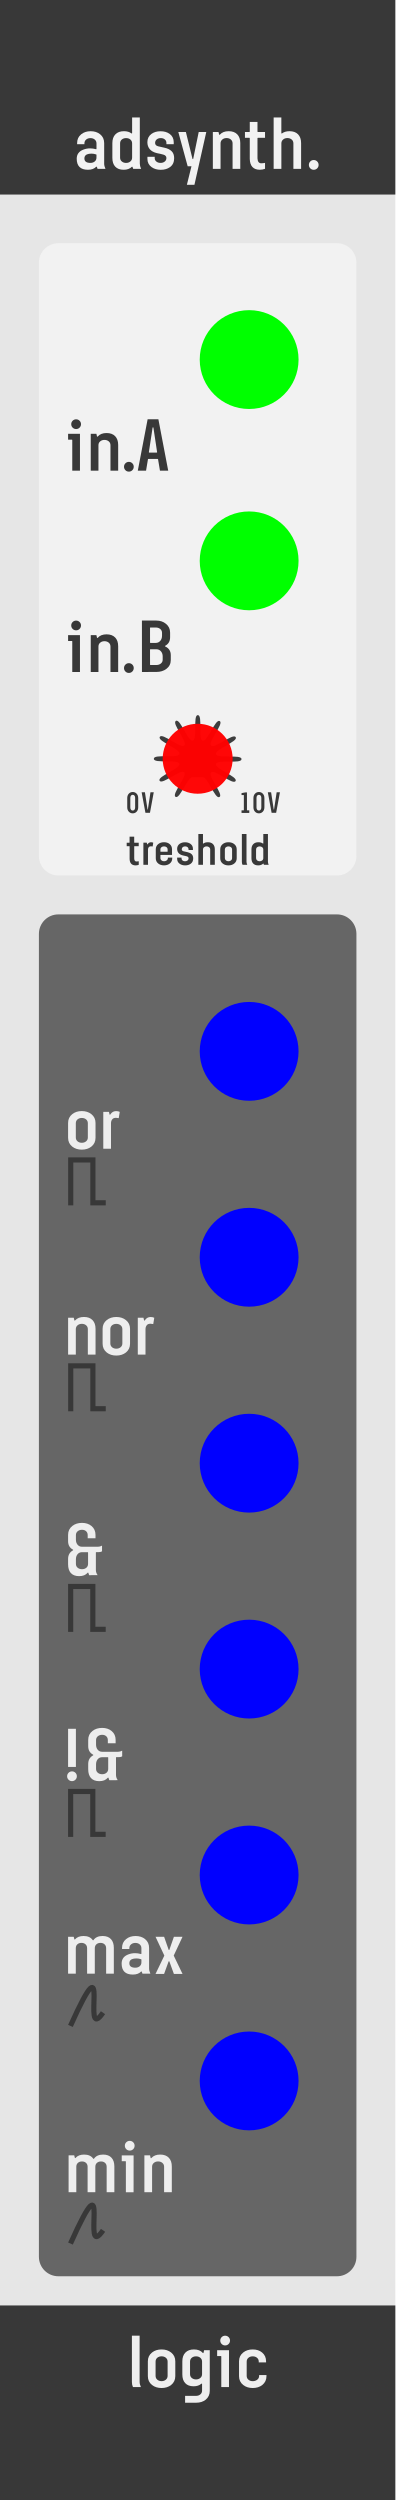
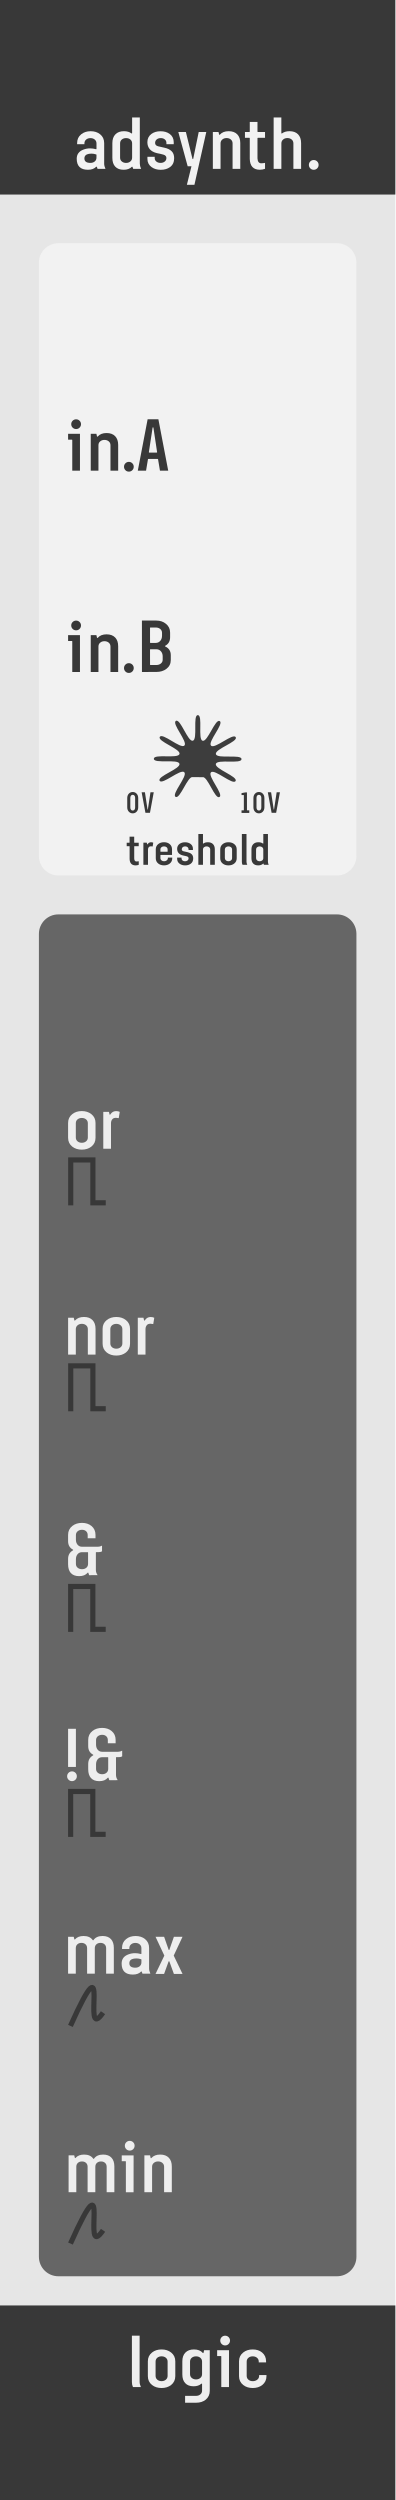
<svg xmlns="http://www.w3.org/2000/svg" width="20.32mm" height="128.5mm" viewBox="0 0 20.32 128.5" version="1.1" id="svg8">
  <defs id="defs2">
    </defs>
  <g id="layer1" transform="translate(0,-168.5)" style="display:inline">
    <rect style="opacity:1;fill:#e6e6e6;stroke-width:0.265" id="rect39" width="20.32" height="128.5" x="-5.5511152e-018" y="168.5" />
    <text xml:space="preserve" style="font-style:normal;font-weight:normal;font-size:4.939px;line-height:1.25;font-family:sans-serif;letter-spacing:0px;word-spacing:0px;fill:#000000;fill-opacity:1;stroke:none;stroke-width:0.265" x="6.147" y="177.263" id="text3713">
      <tspan id="tspan3711" x="6.147" y="181.769" style="stroke-width:0.265" />
    </text>
    <g aria-label="a" style="font-style:normal;font-variant:normal;font-weight:normal;font-stretch:normal;font-size:14.111px;line-height:1.25;font-family:'Opus Special Extra Std';-inkscape-font-specification:'Opus Special Extra Std';letter-spacing:0px;word-spacing:0px;fill:#ffcc00;fill-opacity:1;stroke:none;stroke-width:0.265" id="text3719" />
    <rect style="opacity:1;fill:#383838;fill-opacity:1;stroke:none;stroke-width:0.265;stroke-miterlimit:4;stroke-dasharray:none;stroke-dashoffset:0;stroke-opacity:1" id="rect3797" width="20.32" height="10" x="2.744981e-016" y="168.5" />
    <rect style="display:inline;opacity:1;fill:#383838;fill-opacity:1;stroke-width:0.265" id="rect3797-4" width="20.32" height="10" x="0" y="287" />
    <text xml:space="preserve" style="font-style:normal;font-variant:normal;font-weight:normal;font-stretch:normal;font-size:4.939px;line-height:1.25;font-family:'ornaments labels and frames';-inkscape-font-specification:'ornaments labels and frames, Normal';font-variant-ligatures:normal;font-variant-caps:normal;font-variant-numeric:normal;text-align:center;letter-spacing:0px;word-spacing:0px;writing-mode:lr-tb;text-anchor:middle;display:inline;fill:#000000;fill-opacity:1;stroke:none;stroke-width:0.265" x="30.068" y="196.506" id="text3786">
      <tspan id="tspan3784" x="30.068" y="200.964" style="stroke-width:0.265" />
    </text>
    <rect style="display:inline;opacity:1;fill:#666666;fill-opacity:1;stroke:none;stroke-width:0.265;stroke-miterlimit:4;stroke-dasharray:none;stroke-dashoffset:0;stroke-opacity:0.948" id="rect5407-5" width="16.32" height="70" x="2" y="215.5" rx="1" ry="1" />
    <g transform="matrix(1.813333,0,0,1,-66.62862,77.64139)" aria-label="out" style="font-style:normal;font-variant:normal;font-weight:normal;font-stretch:normal;font-size:3.528px;line-height:1.25;font-family:Steagisler;-inkscape-font-specification:Steagisler;font-variant-ligatures:normal;font-variant-caps:normal;font-variant-numeric:normal;font-feature-settings:normal;text-align:center;letter-spacing:0px;word-spacing:0px;writing-mode:lr-tb;text-anchor:middle;display:inline;fill:#f9f9f9;fill-opacity:1;stroke:none;stroke-width:0.196" id="text4639" />
    <g aria-label="adsynth." style="font-style:normal;font-variant:normal;font-weight:normal;font-stretch:normal;font-size:3.528px;line-height:1.25;font-family:Steagisler;-inkscape-font-specification:Steagisler;font-variant-ligatures:normal;font-variant-caps:normal;font-variant-numeric:normal;font-feature-settings:normal;text-align:start;letter-spacing:0px;word-spacing:0px;writing-mode:lr-tb;text-anchor:start;fill:#f2f2f2;fill-opacity:1;stroke:none;stroke-width:0.265" id="text5305" transform="translate(0.9433238,-6.99484)">
      <path d="M 4.476,184.173 H 4.07 q -0.021,-0.046 -0.034,-0.097 -0.003,-0.012 -0.016,-0.015 -0.003,-0.002 -0.005,-0.002 -0.007,0 -0.014,0.007 -0.15,0.155 -0.422,0.155 Q 3,184.221 3,183.653 q 0,-0.341 0.348,-0.47 0.165,-0.062 0.341,-0.062 0.146,0 0.301,0.043 0.003,0.002 0.005,0.002 0.007,0 0.012,-0.005 0.009,-0.005 0.009,-0.015 v -0.281 q 0,-0.126 -0.095,-0.202 -0.088,-0.069 -0.215,-0.069 -0.127,0 -0.215,0.069 -0.095,0.076 -0.095,0.202 v 0.041 H 3.021 v -0.057 q 0,-0.284 0.21,-0.453 0.195,-0.157 0.486,-0.157 0.291,0 0.486,0.157 0.208,0.169 0.208,0.453 v 1.054 q 0,0.124 0.065,0.27 z m -0.46,-0.72 q 0,-0.014 -0.014,-0.019 -0.121,-0.043 -0.245,-0.043 -0.062,0 -0.126,0.01 -0.236,0.04 -0.236,0.238 0,0.229 0.31,0.229 0.127,0 0.215,-0.069 0.095,-0.076 0.095,-0.2 z" style="text-align:start;text-anchor:start;fill:#f2f2f2;fill-opacity:1;stroke-width:0.265" id="path5311" />
      <path d="M 6.307,184.173 H 5.902 q -0.022,-0.045 -0.034,-0.095 -0.003,-0.01 -0.016,-0.014 -0.003,-0.002 -0.005,-0.002 -0.007,0 -0.014,0.007 -0.152,0.152 -0.422,0.152 -0.282,0 -0.434,-0.164 -0.145,-0.158 -0.145,-0.446 v -0.763 q 0,-0.286 0.155,-0.446 0.157,-0.164 0.441,-0.164 0.234,0 0.386,0.114 0.005,0.005 0.012,0.005 0.003,0 0.009,-0.003 0.012,-0.005 0.012,-0.017 v -0.804 h 0.396 v 2.37 q 0,0.124 0.064,0.27 z m -0.46,-1.309 q 0,-0.126 -0.095,-0.202 -0.086,-0.069 -0.215,-0.069 -0.127,0 -0.215,0.069 -0.093,0.076 -0.093,0.202 v 0.734 q 0,0.124 0.093,0.2 0.088,0.071 0.215,0.071 0.129,0 0.215,-0.071 0.095,-0.076 0.095,-0.2 z" style="text-align:start;text-anchor:start;fill:#f2f2f2;fill-opacity:1;stroke-width:0.265" id="path5313" />
      <path d="m 7.008,183.615 q 0,0.121 0.093,0.189 0.084,0.064 0.208,0.064 0.124,0 0.208,-0.064 0.093,-0.069 0.093,-0.189 0,-0.126 -0.155,-0.172 -0.141,-0.041 -0.334,-0.077 -0.243,-0.059 -0.367,-0.203 -0.122,-0.146 -0.122,-0.36 0,-0.27 0.208,-0.424 0.188,-0.138 0.469,-0.138 0.281,0 0.469,0.138 0.208,0.153 0.208,0.424 v 0.102 H 7.611 v -0.06 q 0,-0.119 -0.088,-0.188 -0.079,-0.064 -0.203,-0.064 -0.122,0 -0.203,0.064 -0.088,0.069 -0.088,0.188 0,0.127 0.155,0.169 0.196,0.052 0.334,0.076 0.226,0.048 0.357,0.174 0.133,0.124 0.133,0.363 0,0.303 -0.215,0.458 -0.191,0.138 -0.472,0.138 -0.281,0 -0.472,-0.138 -0.215,-0.155 -0.215,-0.424 v -0.105 h 0.376 z" style="text-align:start;text-anchor:start;fill:#f2f2f2;fill-opacity:1;stroke-width:0.265" id="path5315" />
      <path d="M 8.898,184.041 H 8.703 l -0.481,-1.762 h 0.389 l 0.338,1.375 q 0.003,0.017 0.019,0.017 0.017,0 0.021,-0.017 l 0.282,-1.375 h 0.389 l -0.61,2.716 H 8.662 Z" style="text-align:start;text-anchor:start;fill:#f2f2f2;fill-opacity:1;stroke-width:0.265" id="path5317" />
      <path d="m 10.319,182.411 q 0.003,0.015 0.022,0.015 0.009,0 0.015,-0.009 0.157,-0.179 0.455,-0.179 0.284,0 0.441,0.162 0.155,0.162 0.155,0.448 v 1.325 h -0.396 v -1.309 q 0,-0.126 -0.093,-0.202 -0.088,-0.071 -0.215,-0.071 -0.129,0 -0.215,0.071 -0.095,0.076 -0.095,0.202 v 1.309 H 9.997 v -1.895 h 0.291 z" style="text-align:start;text-anchor:start;fill:#f2f2f2;fill-opacity:1;stroke-width:0.265" id="path5319" />
      <path d="m 11.647,182.278 h 0.227 q 0.021,0 0.021,-0.021 v -0.496 h 0.396 v 0.496 q 0,0.021 0.021,0.021 h 0.367 v 0.301 h -0.367 q -0.021,0 -0.021,0.021 v 1.03 q 0.012,0.258 0.193,0.258 0.086,0 0.195,-0.021 v 0.305 q -0.133,0.048 -0.267,0.048 -0.503,-0.002 -0.517,-0.558 v -1.063 q 0,-0.021 -0.021,-0.021 h -0.227 z" style="text-align:start;text-anchor:start;fill:#f2f2f2;fill-opacity:1;stroke-width:0.265" id="path5321" />
      <path d="m 13.518,181.533 v 0.804 q 0,0.012 0.012,0.017 0.005,0.003 0.009,0.003 0.007,0 0.012,-0.005 0.152,-0.114 0.386,-0.114 0.284,0 0.441,0.162 0.155,0.162 0.155,0.448 v 1.325 h -0.396 v -1.309 q 0,-0.126 -0.093,-0.202 -0.088,-0.071 -0.215,-0.071 -0.129,0 -0.215,0.071 -0.095,0.076 -0.095,0.202 v 1.309 H 13.122 v -2.641 z" style="text-align:start;text-anchor:start;fill:#f2f2f2;fill-opacity:1;stroke-width:0.265" id="path5323" />
      <path d="m 15.182,183.72 q 0.105,0 0.179,0.074 0.072,0.074 0.072,0.177 0,0.103 -0.072,0.177 -0.074,0.074 -0.179,0.074 -0.103,0 -0.177,-0.074 -0.072,-0.074 -0.072,-0.177 0,-0.103 0.072,-0.177 0.074,-0.074 0.177,-0.074 z" style="text-align:start;text-anchor:start;fill:#f2f2f2;fill-opacity:1;stroke-width:0.265" id="path5325" />
    </g>
    <rect style="display:inline;opacity:0.98;fill:#f2f2f2;fill-opacity:1;stroke:none;stroke-width:0.265;stroke-miterlimit:4;stroke-dasharray:none;stroke-dashoffset:0;stroke-opacity:0.948" id="rect5407-4" width="16.32" height="32.5" x="2" y="181" rx="1" ry="1" />
    <g aria-label="logic" style="font-style:normal;font-variant:normal;font-weight:normal;font-stretch:normal;font-size:3.528px;line-height:1.25;font-family:Steagisler;-inkscape-font-specification:Steagisler;font-variant-ligatures:normal;font-variant-caps:normal;font-variant-numeric:normal;font-feature-settings:normal;text-align:center;letter-spacing:0px;word-spacing:0px;writing-mode:lr-tb;text-anchor:middle;fill:#eeeeee;fill-opacity:1;stroke:none;stroke-width:0.265" id="text6220" transform="translate(0,0.08204)">
      <path d="M 7.242,291.114 H 6.835 q -0.055,-0.115 -0.055,-0.257 v -2.384 h 0.396 v 2.37 q 0,0.124 0.065,0.27 z" style="fill:#eeeeee;fill-opacity:1;stroke-width:0.265" id="path6286" />
      <path d="m 7.6,289.789 q 0,-0.284 0.215,-0.453 0.198,-0.157 0.489,-0.157 0.293,0 0.491,0.157 0.215,0.169 0.215,0.453 v 0.763 q 0,0.284 -0.215,0.455 -0.198,0.155 -0.491,0.155 -0.291,0 -0.489,-0.155 Q 7.6,290.837 7.6,290.552 Z m 1.015,0.015 q 0,-0.126 -0.095,-0.202 -0.088,-0.069 -0.215,-0.069 -0.127,0 -0.215,0.069 -0.093,0.076 -0.093,0.202 v 0.734 q 0,0.124 0.093,0.2 0.088,0.071 0.215,0.071 0.127,0 0.215,-0.071 0.095,-0.076 0.095,-0.2 z" style="fill:#eeeeee;fill-opacity:1;stroke-width:0.265" id="path6288" />
      <path d="m 10.086,291.565 q 0.126,-0.003 0.21,-0.074 0.09,-0.074 0.09,-0.196 v -0.339 q 0,-0.014 -0.012,-0.019 -0.005,-0.002 -0.009,-0.002 -0.007,0 -0.014,0.005 -0.148,0.133 -0.401,0.133 -0.282,0 -0.432,-0.164 -0.146,-0.158 -0.146,-0.446 v -0.674 q 0,-0.286 0.155,-0.446 0.157,-0.164 0.441,-0.164 0.3,0 0.458,0.181 0.007,0.007 0.015,0.007 0.015,0 0.019,-0.015 l 0.031,-0.133 h 0.291 v 2.089 q 0,0.284 -0.21,0.455 -0.195,0.155 -0.486,0.155 H 9.514 v -0.353 z m 0.3,-1.76 q 0,-0.126 -0.095,-0.202 -0.086,-0.069 -0.215,-0.069 -0.127,0 -0.215,0.069 -0.093,0.076 -0.093,0.202 v 0.644 q 0,0.124 0.093,0.2 0.088,0.071 0.215,0.071 0.129,0 0.215,-0.071 0.095,-0.076 0.095,-0.2 z" style="fill:#eeeeee;fill-opacity:1;stroke-width:0.265" id="path6290" />
      <path d="m 11.572,288.473 q 0.105,0 0.177,0.072 0.074,0.074 0.074,0.177 0,0.105 -0.074,0.179 -0.072,0.072 -0.177,0.072 -0.103,0 -0.177,-0.072 -0.074,-0.074 -0.074,-0.179 0,-0.103 0.074,-0.177 0.074,-0.072 0.177,-0.072 z m 0.198,2.641 h -0.396 v -1.573 q 0,-0.021 -0.021,-0.021 H 11.161 V 289.219 h 0.61 z" style="fill:#eeeeee;fill-opacity:1;stroke-width:0.265" id="path6292" />
      <path d="m 13.696,290.552 q 0,0.284 -0.215,0.455 -0.198,0.155 -0.491,0.155 -0.291,0 -0.489,-0.155 -0.215,-0.171 -0.215,-0.455 v -0.763 q 0,-0.284 0.215,-0.453 0.198,-0.157 0.489,-0.157 0.291,0 0.481,0.157 0.205,0.169 0.205,0.453 v 0.057 h -0.376 v -0.041 q 0,-0.126 -0.095,-0.202 -0.088,-0.069 -0.215,-0.069 -0.127,0 -0.215,0.069 -0.095,0.076 -0.095,0.202 v 0.734 q 0,0.124 0.095,0.2 0.088,0.071 0.215,0.071 0.129,0 0.224,-0.069 0.105,-0.077 0.105,-0.202 v -0.041 h 0.377 z" style="fill:#eeeeee;fill-opacity:1;stroke-width:0.265" id="path6294" />
    </g>
    <g aria-label="&amp;" style="font-style:normal;font-variant:normal;font-weight:normal;font-stretch:normal;font-size:3.528px;line-height:1.25;font-family:Steagisler;-inkscape-font-specification:Steagisler;font-variant-ligatures:normal;font-variant-caps:normal;font-variant-numeric:normal;font-feature-settings:normal;text-align:start;letter-spacing:0px;word-spacing:0px;writing-mode:lr-tb;text-anchor:start;fill:#eeeeee;fill-opacity:1;stroke:none;stroke-width:0.265" id="text6238" transform="translate(0.9865704,18.9741)">
      <path d="m 3.595,230.49 q -0.026,-0.055 -0.04,-0.119 -0.003,-0.012 -0.016,-0.015 h -0.003 q -0.01,0 -0.017,0.007 -0.145,0.177 -0.438,0.177 -0.284,0 -0.431,-0.165 Q 2.513,230.216 2.513,229.925 v -0.269 q 0,-0.303 0.253,-0.443 0.01,-0.005 0.01,-0.017 0,-0.012 -0.012,-0.019 -0.251,-0.133 -0.251,-0.434 v -0.326 q 0,-0.286 0.219,-0.458 0.2,-0.157 0.496,-0.157 0.293,0 0.486,0.158 0.208,0.171 0.208,0.456 v 0.177 H 3.521 v -0.162 q 0,-0.126 -0.084,-0.202 -0.081,-0.072 -0.208,-0.072 -0.129,0 -0.219,0.071 -0.095,0.077 -0.095,0.203 v 0.233 q 0,0.15 0.079,0.253 0.088,0.112 0.234,0.112 h 0.82 q 0.107,0 0.21,-0.057 v 0.288 q -0.057,0.046 -0.176,0.046 H 3.962 q -0.021,0 -0.021,0.021 v 0.889 q 0,0.148 0.09,0.272 z m -0.055,-1.161 q 0,-0.021 -0.021,-0.021 H 3.228 q -0.146,0 -0.234,0.112 -0.079,0.103 -0.079,0.255 v 0.234 q 0,0.127 0.095,0.203 0.09,0.071 0.219,0.071 0.127,0 0.215,-0.069 0.095,-0.076 0.096,-0.202 z" style="fill:#eeeeee;fill-opacity:1;stroke-width:0.265" id="path6270" />
    </g>
    <g aria-label="!&amp;" style="font-style:normal;font-variant:normal;font-weight:normal;font-stretch:normal;font-size:3.528px;line-height:1.25;font-family:Steagisler;-inkscape-font-specification:Steagisler;font-variant-ligatures:normal;font-variant-caps:normal;font-variant-numeric:normal;font-feature-settings:normal;text-align:start;letter-spacing:0px;word-spacing:0px;writing-mode:lr-tb;text-anchor:start;fill:#eeeeee;fill-opacity:1;stroke:none;stroke-width:0.265" id="text6242" transform="translate(0.9500461,12.46825)">
      <path d="M 2.951,246.853 H 2.55 v -1.96 h 0.401 z m -0.202,0.227 q 0.105,0 0.179,0.074 0.072,0.074 0.072,0.177 0,0.103 -0.072,0.177 -0.074,0.074 -0.179,0.074 -0.103,0 -0.177,-0.074 Q 2.5,247.435 2.5,247.332 q 0,-0.103 0.072,-0.177 0.074,-0.074 0.177,-0.074 z" style="fill:#eeeeee;fill-opacity:1;stroke-width:0.265" id="path6273" />
      <path d="m 4.667,247.534 q -0.026,-0.055 -0.04,-0.119 -0.003,-0.012 -0.016,-0.015 h -0.003 q -0.01,0 -0.017,0.007 -0.145,0.177 -0.438,0.177 -0.284,0 -0.431,-0.165 -0.138,-0.158 -0.138,-0.45 v -0.269 q 0,-0.303 0.253,-0.443 0.01,-0.005 0.01,-0.017 0,-0.012 -0.012,-0.019 -0.251,-0.133 -0.251,-0.434 v -0.326 q 0,-0.286 0.219,-0.458 0.2,-0.157 0.496,-0.157 0.293,0 0.486,0.158 0.208,0.171 0.208,0.456 v 0.177 H 4.593 v -0.162 q 0,-0.126 -0.084,-0.202 -0.081,-0.072 -0.208,-0.072 -0.129,0 -0.219,0.071 -0.095,0.077 -0.095,0.203 v 0.233 q 0,0.15 0.079,0.253 0.088,0.112 0.234,0.112 h 0.82 q 0.107,0 0.21,-0.057 v 0.288 q -0.057,0.046 -0.176,0.046 h -0.121 q -0.021,0 -0.021,0.021 v 0.889 q 0,0.148 0.09,0.272 z m -0.055,-1.161 q 0,-0.021 -0.021,-0.021 H 4.3 q -0.146,0 -0.234,0.112 -0.079,0.103 -0.079,0.255 v 0.234 q 0,0.127 0.095,0.203 0.09,0.071 0.219,0.071 0.127,0 0.215,-0.069 0.095,-0.076 0.096,-0.202 z" style="fill:#eeeeee;fill-opacity:1;stroke-width:0.265" id="path6275" />
    </g>
    <path style="fill:none;stroke:#383838;stroke-width:0.265px;stroke-linecap:butt;stroke-linejoin:miter;stroke-opacity:1" d="m 3.632,252.379 v -2.335 h 1.139 v 2.203 H 5.433 4.771" id="path6361" />
    <path style="fill:none;stroke:#383838;stroke-width:0.265px;stroke-linecap:butt;stroke-linejoin:miter;stroke-opacity:1" d="m 3.62,272.632 c 2.192,-4.885 0.493,1.038 1.675,-0.68" id="path6365" />
    <path style="display:inline;fill:none;stroke:#383838;stroke-width:0.265px;stroke-linecap:butt;stroke-linejoin:miter;stroke-opacity:1" d="m 3.622,283.819 c 2.192,-4.885 0.493,1.038 1.675,-0.68" id="path6365-2" />
    <path style="display:inline;fill:none;stroke:#383838;stroke-width:0.265px;stroke-linecap:butt;stroke-linejoin:miter;stroke-opacity:1" d="m 3.631,262.917 v -2.335 h 1.139 v 2.203 h 0.661 -0.661" id="path6361-2" />
    <g aria-label="max" style="font-style:normal;font-variant:normal;font-weight:normal;font-stretch:normal;font-size:3.528px;line-height:1.25;font-family:Steagisler;-inkscape-font-specification:Steagisler;font-variant-ligatures:normal;font-variant-caps:normal;font-variant-numeric:normal;font-feature-settings:normal;text-align:end;letter-spacing:0px;word-spacing:0px;writing-mode:lr-tb;text-anchor:end;fill:#eeeeee;fill-opacity:1;stroke:none;stroke-width:0.265" id="text4568">
      <path d="m 3.82,268.176 q 0.003,0.015 0.021,0.015 0.007,0 0.014,-0.007 0.152,-0.174 0.441,-0.174 0.324,0 0.472,0.214 0.007,0.009 0.017,0.009 0.01,0 0.017,-0.009 0.148,-0.214 0.472,-0.214 0.282,0 0.432,0.164 0.145,0.158 0.145,0.446 v 1.325 h -0.396 v -1.309 q 0,-0.126 -0.084,-0.2 -0.079,-0.072 -0.207,-0.072 -0.126,0 -0.207,0.072 -0.084,0.074 -0.084,0.2 v 1.309 h -0.396 v -1.309 q 0,-0.126 -0.083,-0.2 -0.081,-0.072 -0.208,-0.072 -0.126,0 -0.207,0.072 -0.083,0.074 -0.083,0.2 v 1.309 H 3.5 v -1.895 h 0.289 z" style="fill:#eeeeee;fill-opacity:1;stroke-width:0.265" id="path4624" />
      <path d="M 7.729,269.945 H 7.322 q -0.021,-0.046 -0.034,-0.097 -0.003,-0.012 -0.016,-0.015 -0.003,-0.002 -0.005,-0.002 -0.007,0 -0.014,0.007 -0.15,0.155 -0.422,0.155 -0.579,0 -0.579,-0.568 0,-0.341 0.348,-0.47 0.165,-0.062 0.341,-0.062 0.146,0 0.301,0.043 0.003,0.002 0.005,0.002 0.007,0 0.012,-0.005 0.009,-0.005 0.009,-0.015 v -0.281 q 0,-0.126 -0.095,-0.202 -0.088,-0.069 -0.215,-0.069 -0.127,0 -0.215,0.069 -0.095,0.076 -0.095,0.202 v 0.041 H 6.273 v -0.057 q 0,-0.284 0.21,-0.453 0.195,-0.157 0.486,-0.157 0.291,0 0.486,0.157 0.208,0.169 0.208,0.453 v 1.054 q 0,0.124 0.065,0.27 z m -0.46,-0.72 q 0,-0.014 -0.014,-0.019 -0.121,-0.043 -0.245,-0.043 -0.062,0 -0.126,0.01 -0.236,0.04 -0.236,0.238 0,0.229 0.31,0.229 0.127,0 0.215,-0.069 0.095,-0.076 0.095,-0.2 z" style="fill:#eeeeee;fill-opacity:1;stroke-width:0.265" id="path4626" />
      <path d="m 8.668,268.718 q 0.005,0.014 0.019,0.014 0.014,0 0.019,-0.014 l 0.233,-0.668 h 0.443 l -0.453,0.968 0.453,0.942 H 8.938 l -0.233,-0.643 q -0.005,-0.012 -0.019,-0.012 -0.014,0 -0.019,0.012 l -0.233,0.643 H 7.994 l 0.453,-0.942 -0.453,-0.968 h 0.441 z" style="fill:#eeeeee;fill-opacity:1;stroke-width:0.265" id="path4628" />
    </g>
    <g aria-label="min" style="font-style:normal;font-variant:normal;font-weight:normal;font-stretch:normal;font-size:3.528px;line-height:1.25;font-family:Steagisler;-inkscape-font-specification:Steagisler;font-variant-ligatures:normal;font-variant-caps:normal;font-variant-numeric:normal;font-feature-settings:normal;text-align:end;letter-spacing:0px;word-spacing:0px;writing-mode:lr-tb;text-anchor:end;fill:#eeeeee;fill-opacity:1;stroke:none;stroke-width:0.265" id="text4572">
      <path d="m 3.847,279.411 q 0.003,0.015 0.021,0.015 0.007,0 0.014,-0.007 0.152,-0.174 0.441,-0.174 0.324,0 0.472,0.214 0.007,0.009 0.017,0.009 0.01,0 0.017,-0.009 0.148,-0.214 0.472,-0.214 0.282,0 0.432,0.164 0.145,0.158 0.145,0.446 v 1.325 h -0.396 v -1.309 q 0,-0.126 -0.084,-0.2 -0.079,-0.072 -0.207,-0.072 -0.126,0 -0.207,0.072 -0.084,0.074 -0.084,0.2 v 1.309 H 4.503 v -1.309 q 0,-0.126 -0.083,-0.2 -0.081,-0.072 -0.208,-0.072 -0.126,0 -0.207,0.072 -0.083,0.074 -0.083,0.2 v 1.309 H 3.526 v -1.895 h 0.289 z" style="fill:#eeeeee;fill-opacity:1;stroke-width:0.265" id="path4616" />
      <path d="m 6.668,278.54 q 0.105,0 0.177,0.072 0.074,0.074 0.074,0.177 0,0.105 -0.074,0.179 -0.072,0.072 -0.177,0.072 -0.103,0 -0.177,-0.072 -0.074,-0.074 -0.074,-0.179 0,-0.103 0.074,-0.177 0.074,-0.072 0.177,-0.072 z m 0.198,2.641 h -0.396 v -1.573 q 0,-0.021 -0.021,-0.021 H 6.257 v -0.301 h 0.61 z" style="fill:#eeeeee;fill-opacity:1;stroke-width:0.265" id="path4618" />
      <path d="m 7.742,279.418 q 0.003,0.015 0.022,0.015 0.009,0 0.016,-0.009 0.157,-0.179 0.455,-0.179 0.284,0 0.441,0.162 0.155,0.162 0.155,0.448 v 1.325 h -0.396 v -1.309 q 0,-0.126 -0.093,-0.202 -0.088,-0.071 -0.215,-0.071 -0.129,0 -0.215,0.071 -0.095,0.076 -0.095,0.202 v 1.309 h -0.396 v -1.895 h 0.291 z" style="fill:#eeeeee;fill-opacity:1;stroke-width:0.265" id="path4620" />
    </g>
    <text xml:space="preserve" style="font-style:normal;font-variant:normal;font-weight:normal;font-stretch:normal;font-size:3.528px;line-height:1.25;font-family:Steagisler;-inkscape-font-specification:Steagisler;font-variant-ligatures:normal;font-variant-caps:normal;font-variant-numeric:normal;font-feature-settings:normal;text-align:end;letter-spacing:0px;word-spacing:0px;writing-mode:lr-tb;text-anchor:end;fill:#000000;fill-opacity:1;stroke:none;stroke-width:0.265" x="3.5" y="225.08" id="text4633">
      <tspan id="tspan4631" x="3.5" y="228.263" style="stroke-width:0.265" />
    </text>
    <g aria-label="or" style="font-style:normal;font-variant:normal;font-weight:normal;font-stretch:normal;font-size:3.528px;line-height:1.25;font-family:Steagisler;-inkscape-font-specification:Steagisler;font-variant-ligatures:normal;font-variant-caps:normal;font-variant-numeric:normal;font-feature-settings:normal;text-align:start;letter-spacing:0px;word-spacing:0px;writing-mode:lr-tb;text-anchor:start;fill:#eeeeee;fill-opacity:1;stroke:none;stroke-width:0.265" id="text4637">
      <path d="m 3.5,226.219 q 0,-0.284 0.215,-0.453 0.198,-0.157 0.489,-0.157 0.293,0 0.491,0.157 0.215,0.169 0.215,0.453 v 0.763 q 0,0.284 -0.215,0.455 -0.198,0.155 -0.491,0.155 -0.291,0 -0.489,-0.155 Q 3.5,227.266 3.5,226.982 Z m 1.015,0.015 q 0,-0.126 -0.095,-0.202 -0.088,-0.069 -0.215,-0.069 -0.127,0 -0.215,0.069 -0.093,0.076 -0.093,0.202 v 0.734 q 0,0.124 0.093,0.2 0.088,0.071 0.215,0.071 0.127,0 0.215,-0.071 0.095,-0.076 0.095,-0.2 z" style="fill:#eeeeee;fill-opacity:1;stroke-width:0.265" id="path4677" />
      <path d="m 6.103,225.973 q -0.071,-0.014 -0.14,-0.017 -0.129,0 -0.186,0.069 -0.072,0.084 -0.072,0.21 v 1.309 H 5.309 v -1.895 h 0.291 l 0.031,0.133 q 0.003,0.015 0.019,0.015 0.014,0 0.021,-0.012 0.016,-0.026 0.033,-0.048 0.096,-0.122 0.262,-0.127 0.117,0.002 0.189,0.04 z" style="fill:#eeeeee;fill-opacity:1;stroke-width:0.265" id="path4679" />
    </g>
    <g aria-label="nor" style="font-style:normal;font-variant:normal;font-weight:normal;font-stretch:normal;font-size:3.528px;line-height:1.25;font-family:Steagisler;-inkscape-font-specification:Steagisler;font-variant-ligatures:normal;font-variant-caps:normal;font-variant-numeric:normal;font-feature-settings:normal;text-align:start;letter-spacing:0px;word-spacing:0px;writing-mode:lr-tb;text-anchor:start;fill:#eeeeee;fill-opacity:1;stroke:none;stroke-width:0.265" id="text4641">
      <path d="m 3.822,236.365 q 0.003,0.015 0.022,0.015 0.009,0 0.016,-0.009 0.157,-0.179 0.455,-0.179 0.284,0 0.441,0.162 0.155,0.162 0.155,0.448 v 1.325 H 4.515 v -1.309 q 0,-0.126 -0.093,-0.202 -0.088,-0.071 -0.215,-0.071 -0.129,0 -0.215,0.071 -0.095,0.076 -0.095,0.202 v 1.309 h -0.396 v -1.895 h 0.291 z" style="fill:#eeeeee;fill-opacity:1;stroke-width:0.265" id="path4682" />
      <path d="m 5.274,236.803 q 0,-0.284 0.215,-0.453 0.198,-0.157 0.489,-0.157 0.293,0 0.491,0.157 0.215,0.169 0.215,0.453 v 0.763 q 0,0.284 -0.215,0.455 -0.198,0.155 -0.491,0.155 -0.291,0 -0.489,-0.155 -0.215,-0.171 -0.215,-0.455 z m 1.015,0.015 q 0,-0.126 -0.095,-0.202 -0.088,-0.069 -0.215,-0.069 -0.127,0 -0.215,0.069 -0.093,0.076 -0.093,0.202 v 0.734 q 0,0.124 0.093,0.2 0.088,0.071 0.215,0.071 0.127,0 0.215,-0.071 0.095,-0.076 0.095,-0.2 z" style="fill:#eeeeee;fill-opacity:1;stroke-width:0.265" id="path4684" />
      <path d="m 7.877,236.557 q -0.071,-0.014 -0.14,-0.017 -0.129,0 -0.186,0.069 -0.072,0.084 -0.072,0.21 v 1.309 H 7.083 v -1.895 h 0.291 l 0.031,0.133 q 0.003,0.015 0.019,0.015 0.014,0 0.021,-0.012 0.016,-0.026 0.033,-0.048 0.096,-0.122 0.262,-0.127 0.117,0.002 0.189,0.04 z" style="fill:#eeeeee;fill-opacity:1;stroke-width:0.265" id="path4686" />
    </g>
    <path style="display:inline;fill:none;stroke:#383838;stroke-width:0.265px;stroke-linecap:butt;stroke-linejoin:miter;stroke-opacity:1" d="m 3.636,241.04 v -2.335 h 1.139 v 2.203 h 0.661 -0.661" id="path6361-5" />
    <path style="display:inline;fill:none;stroke:#383838;stroke-width:0.265px;stroke-linecap:butt;stroke-linejoin:miter;stroke-opacity:1" d="m 3.636,230.456 v -2.335 h 1.139 v 2.203 h 0.661 -0.661" id="path6361-5-7" />
    <g aria-label="treshold" style="font-style:normal;font-variant:normal;font-weight:normal;font-stretch:normal;font-size:2.117px;line-height:1.25;font-family:Steagisler;-inkscape-font-specification:'Steagisler, Normal';font-variant-ligatures:normal;font-variant-caps:normal;font-variant-numeric:normal;font-feature-settings:normal;text-align:start;letter-spacing:0px;word-spacing:0px;writing-mode:lr-tb;text-anchor:start;display:inline;fill:#383838;fill-opacity:1;stroke:none;stroke-width:0.265" id="text4697" transform="translate(3.048852)">
      <path d="m 3.463,211.815 h 0.136 q 0.012,0 0.012,-0.012 v -0.298 h 0.238 v 0.298 q 0,0.012 0.012,0.012 h 0.22 v 0.181 H 3.862 q -0.012,0 -0.012,0.012 v 0.618 q 0.007,0.155 0.116,0.155 0.052,0 0.117,-0.012 v 0.183 q -0.08,0.029 -0.16,0.029 -0.302,-0.001 -0.31,-0.335 v -0.638 q 0,-0.012 -0.012,-0.012 H 3.463 Z" style="font-style:normal;font-variant:normal;font-weight:normal;font-stretch:normal;font-size:2.117px;font-family:Steagisler;-inkscape-font-specification:'Steagisler, Normal';font-variant-ligatures:normal;font-variant-caps:normal;font-variant-numeric:normal;font-feature-settings:normal;text-align:start;writing-mode:lr-tb;text-anchor:start;fill:#383838;fill-opacity:1;stroke-width:0.265" id="path5314" />
      <path d="m 4.797,212.009 q -0.042,-0.008 -0.084,-0.01 -0.078,0 -0.112,0.041 -0.043,0.051 -0.043,0.126 v 0.785 H 4.321 v -1.137 H 4.495 l 0.019,0.08 q 0.002,0.009 0.011,0.009 0.008,0 0.012,-0.007 0.009,-0.015 0.02,-0.029 0.058,-0.073 0.157,-0.076 0.07,0.001 0.114,0.024 z" style="font-style:normal;font-variant:normal;font-weight:normal;font-stretch:normal;font-size:2.117px;font-family:Steagisler;-inkscape-font-specification:'Steagisler, Normal';font-variant-ligatures:normal;font-variant-caps:normal;font-variant-numeric:normal;font-feature-settings:normal;text-align:start;writing-mode:lr-tb;text-anchor:start;fill:#383838;fill-opacity:1;stroke-width:0.265" id="path5316" />
      <path d="m 5.209,212.445 q -0.012,0 -0.012,0.012 v 0.149 q 0,0.074 0.057,0.12 0.052,0.042 0.129,0.042 0.078,0 0.134,-0.041 0.063,-0.046 0.063,-0.121 v -0.025 h 0.225 v 0.033 q 0,0.171 -0.129,0.273 -0.119,0.093 -0.294,0.093 -0.176,0 -0.295,-0.093 -0.129,-0.102 -0.129,-0.273 v -0.458 q 0,-0.171 0.129,-0.272 0.119,-0.094 0.295,-0.094 0.174,0 0.288,0.094 0.123,0.101 0.123,0.272 v 0.288 z m -0.012,-0.178 q 0,0.012 0.012,0.012 h 0.346 q 0.012,0 0.012,-0.012 v -0.101 q 0,-0.075 -0.056,-0.121 -0.053,-0.041 -0.129,-0.041 -0.078,0 -0.129,0.041 -0.057,0.045 -0.057,0.121 z" style="font-style:normal;font-variant:normal;font-weight:normal;font-stretch:normal;font-size:2.117px;font-family:Steagisler;-inkscape-font-specification:'Steagisler, Normal';font-variant-ligatures:normal;font-variant-caps:normal;font-variant-numeric:normal;font-feature-settings:normal;text-align:start;writing-mode:lr-tb;text-anchor:start;fill:#383838;fill-opacity:1;stroke-width:0.265" id="path5318" />
      <path d="m 6.281,212.617 q 0,0.072 0.056,0.114 0.051,0.038 0.125,0.038 0.074,0 0.125,-0.038 0.056,-0.041 0.056,-0.114 0,-0.075 -0.093,-0.103 -0.085,-0.025 -0.201,-0.046 -0.146,-0.035 -0.22,-0.122 -0.073,-0.088 -0.073,-0.216 0,-0.162 0.125,-0.254 0.113,-0.083 0.281,-0.083 0.168,0 0.281,0.083 0.125,0.092 0.125,0.254 v 0.061 H 6.643 v -0.036 q 0,-0.071 -0.053,-0.113 -0.048,-0.038 -0.122,-0.038 -0.073,0 -0.122,0.038 -0.053,0.041 -0.053,0.113 0,0.076 0.093,0.101 0.118,0.031 0.201,0.045 0.135,0.029 0.214,0.104 0.08,0.074 0.08,0.218 0,0.182 -0.129,0.275 -0.115,0.083 -0.283,0.083 -0.168,0 -0.283,-0.083 -0.129,-0.093 -0.129,-0.254 v -0.063 h 0.225 z" style="font-style:normal;font-variant:normal;font-weight:normal;font-stretch:normal;font-size:2.117px;font-family:Steagisler;-inkscape-font-specification:'Steagisler, Normal';font-variant-ligatures:normal;font-variant-caps:normal;font-variant-numeric:normal;font-feature-settings:normal;text-align:start;writing-mode:lr-tb;text-anchor:start;fill:#383838;fill-opacity:1;stroke-width:0.265" id="path5320" />
      <path d="m 7.384,211.367 v 0.483 q 0,0.007 0.007,0.01 0.003,0.002 0.005,0.002 0.004,0 0.007,-0.003 0.091,-0.068 0.232,-0.068 0.171,0 0.265,0.097 0.093,0.097 0.093,0.269 v 0.795 H 7.755 v -0.785 q 0,-0.075 -0.056,-0.121 -0.053,-0.042 -0.129,-0.042 -0.078,0 -0.129,0.042 -0.057,0.045 -0.057,0.121 v 0.785 H 7.146 v -1.584 z" style="font-style:normal;font-variant:normal;font-weight:normal;font-stretch:normal;font-size:2.117px;font-family:Steagisler;-inkscape-font-specification:'Steagisler, Normal';font-variant-ligatures:normal;font-variant-caps:normal;font-variant-numeric:normal;font-feature-settings:normal;text-align:start;writing-mode:lr-tb;text-anchor:start;fill:#383838;fill-opacity:1;stroke-width:0.265" id="path5322" />
      <path d="m 8.271,212.157 q 0,-0.171 0.129,-0.272 0.119,-0.094 0.294,-0.094 0.176,0 0.295,0.094 0.129,0.101 0.129,0.272 v 0.458 q 0,0.171 -0.129,0.273 -0.119,0.093 -0.295,0.093 -0.175,0 -0.294,-0.093 -0.129,-0.102 -0.129,-0.273 z m 0.609,0.009 q 0,-0.075 -0.057,-0.121 -0.053,-0.041 -0.129,-0.041 -0.076,0 -0.129,0.041 -0.056,0.045 -0.056,0.121 v 0.44 q 0,0.074 0.056,0.12 0.053,0.042 0.129,0.042 0.076,0 0.129,-0.042 0.057,-0.045 0.057,-0.12 z" style="font-style:normal;font-variant:normal;font-weight:normal;font-stretch:normal;font-size:2.117px;font-family:Steagisler;-inkscape-font-specification:'Steagisler, Normal';font-variant-ligatures:normal;font-variant-caps:normal;font-variant-numeric:normal;font-feature-settings:normal;text-align:start;writing-mode:lr-tb;text-anchor:start;fill:#383838;fill-opacity:1;stroke-width:0.265" id="path5324" />
      <path d="M 9.66,212.952 H 9.416 q -0.033,-0.069 -0.033,-0.154 v -1.43 H 9.621 v 1.422 q 0,0.074 0.039,0.162 z" style="font-style:normal;font-variant:normal;font-weight:normal;font-stretch:normal;font-size:2.117px;font-family:Steagisler;-inkscape-font-specification:'Steagisler, Normal';font-variant-ligatures:normal;font-variant-caps:normal;font-variant-numeric:normal;font-feature-settings:normal;text-align:start;writing-mode:lr-tb;text-anchor:start;fill:#383838;fill-opacity:1;stroke-width:0.265" id="path5326" />
      <path d="m 10.76,212.952 h -0.243 q -0.013,-0.027 -0.021,-0.057 -0.002,-0.006 -0.009,-0.008 -0.002,-0.001 -0.003,-0.001 -0.004,0 -0.008,0.004 -0.091,0.091 -0.253,0.091 -0.169,0 -0.26,-0.098 -0.087,-0.095 -0.087,-0.268 v -0.458 q 0,-0.172 0.093,-0.268 0.094,-0.098 0.265,-0.098 0.141,0 0.232,0.068 0.003,0.003 0.007,0.003 0.002,0 0.005,-0.002 0.007,-0.003 0.007,-0.01 v -0.483 h 0.238 v 1.422 q 0,0.074 0.038,0.162 z m -0.276,-0.785 q 0,-0.075 -0.057,-0.121 -0.052,-0.041 -0.129,-0.041 -0.076,0 -0.129,0.041 -0.056,0.045 -0.056,0.121 v 0.44 q 0,0.074 0.056,0.12 0.053,0.042 0.129,0.042 0.078,0 0.129,-0.042 0.057,-0.045 0.057,-0.12 z" style="font-style:normal;font-variant:normal;font-weight:normal;font-stretch:normal;font-size:2.117px;font-family:Steagisler;-inkscape-font-specification:'Steagisler, Normal';font-variant-ligatures:normal;font-variant-caps:normal;font-variant-numeric:normal;font-feature-settings:normal;text-align:start;writing-mode:lr-tb;text-anchor:start;fill:#383838;fill-opacity:1;stroke-width:0.265" id="path5328" />
    </g>
    <g aria-label="in.A" style="font-style:normal;font-variant:normal;font-weight:normal;font-stretch:normal;font-size:3.528px;line-height:1.25;font-family:Steagisler;-inkscape-font-specification:Steagisler;font-variant-ligatures:normal;font-variant-caps:normal;font-variant-numeric:normal;font-feature-settings:normal;text-align:start;letter-spacing:0px;word-spacing:0px;writing-mode:lr-tb;text-anchor:start;fill:#383838;fill-opacity:1;stroke:none;stroke-width:0.265" id="text4719">
      <path d="m 3.912,190.053 q 0.105,0 0.177,0.072 0.074,0.074 0.074,0.177 0,0.105 -0.074,0.179 -0.072,0.072 -0.177,0.072 -0.103,0 -0.177,-0.072 -0.074,-0.074 -0.074,-0.179 0,-0.103 0.074,-0.177 0.074,-0.072 0.177,-0.072 z m 0.198,2.641 H 3.714 v -1.573 q 0,-0.021 -0.021,-0.021 H 3.5 v -0.301 h 0.61 z" style="fill:#383838;fill-opacity:1;stroke-width:0.265" id="path4725" />
      <path d="m 4.985,190.931 q 0.003,0.015 0.022,0.015 0.009,0 0.016,-0.009 0.157,-0.179 0.455,-0.179 0.284,0 0.441,0.162 0.155,0.162 0.155,0.448 v 1.325 h -0.396 v -1.309 q 0,-0.126 -0.093,-0.202 -0.088,-0.071 -0.215,-0.071 -0.129,0 -0.215,0.071 -0.095,0.076 -0.095,0.202 v 1.309 h -0.396 v -1.895 h 0.291 z" style="fill:#383838;fill-opacity:1;stroke-width:0.265" id="path4727" />
      <path d="m 6.623,192.24 q 0.105,0 0.179,0.074 0.072,0.074 0.072,0.177 0,0.103 -0.072,0.177 -0.074,0.074 -0.179,0.074 -0.103,0 -0.177,-0.074 -0.072,-0.074 -0.072,-0.177 0,-0.103 0.072,-0.177 0.074,-0.074 0.177,-0.074 z" style="fill:#383838;fill-opacity:1;stroke-width:0.265" id="path4729" />
      <path d="m 8.141,190.051 0.505,2.642 H 8.222 l -0.098,-0.586 q -0.002,-0.017 -0.021,-0.017 H 7.626 q -0.019,0 -0.021,0.017 l -0.098,0.586 H 7.083 l 0.505,-2.642 z m -0.489,1.688 q 0,0.01 0.005,0.017 0.007,0.007 0.017,0.007 h 0.381 q 0.01,0 0.017,-0.007 0.003,-0.005 0.003,-0.012 v -0.005 l -0.189,-1.256 q -0.003,-0.017 -0.022,-0.017 -0.017,0 -0.021,0.017 z" style="fill:#383838;fill-opacity:1;stroke-width:0.265" id="path4731" />
    </g>
    <g aria-label="in.B" style="font-style:normal;font-variant:normal;font-weight:normal;font-stretch:normal;font-size:3.528px;line-height:1.25;font-family:Steagisler;-inkscape-font-specification:Steagisler;font-variant-ligatures:normal;font-variant-caps:normal;font-variant-numeric:normal;font-feature-settings:normal;text-align:start;letter-spacing:0px;word-spacing:0px;writing-mode:lr-tb;text-anchor:start;fill:#383838;fill-opacity:1;stroke:none;stroke-width:0.265" id="text4723">
      <path d="m 3.912,200.399 q 0.105,0 0.177,0.072 0.074,0.074 0.074,0.177 0,0.105 -0.074,0.179 -0.072,0.072 -0.177,0.072 -0.103,0 -0.177,-0.072 -0.074,-0.074 -0.074,-0.179 0,-0.103 0.074,-0.177 0.074,-0.072 0.177,-0.072 z m 0.198,2.641 H 3.714 v -1.573 q 0,-0.021 -0.021,-0.021 H 3.5 v -0.301 h 0.61 z" style="fill:#383838;fill-opacity:1;stroke-width:0.265" id="path4734" />
      <path d="m 4.985,201.278 q 0.003,0.015 0.022,0.015 0.009,0 0.016,-0.009 0.157,-0.179 0.455,-0.179 0.284,0 0.441,0.162 0.155,0.162 0.155,0.448 v 1.325 h -0.396 v -1.309 q 0,-0.126 -0.093,-0.202 -0.088,-0.071 -0.215,-0.071 -0.129,0 -0.215,0.071 -0.095,0.076 -0.095,0.202 v 1.309 h -0.396 v -1.895 h 0.291 z" style="fill:#383838;fill-opacity:1;stroke-width:0.265" id="path4736" />
      <path d="m 6.623,202.587 q 0.105,0 0.179,0.074 0.072,0.074 0.072,0.177 0,0.103 -0.072,0.177 -0.074,0.074 -0.179,0.074 -0.103,0 -0.177,-0.074 -0.072,-0.074 -0.072,-0.177 0,-0.103 0.072,-0.177 0.074,-0.074 0.177,-0.074 z" style="fill:#383838;fill-opacity:1;stroke-width:0.265" id="path4738" />
      <path d="m 7.295,200.397 h 0.736 q 0.301,0 0.498,0.167 0.214,0.171 0.214,0.448 v 0.25 q 0,0.296 -0.251,0.431 -0.012,0.005 -0.012,0.017 0.002,0.014 0.012,0.019 0.286,0.131 0.286,0.446 v 0.248 q 0,0.288 -0.226,0.458 -0.208,0.157 -0.515,0.157 l -0.741,0.002 z m 0.417,2.263 q 0,0.021 0.021,0.021 h 0.303 q 0.134,0 0.226,-0.071 0.1,-0.076 0.1,-0.202 v -0.169 q 0,-0.15 -0.083,-0.253 -0.091,-0.114 -0.243,-0.114 H 7.732 q -0.021,0 -0.021,0.021 z m 0,-1.135 q 0,0.021 0.021,0.021 h 0.269 q 0.152,0 0.243,-0.114 0.083,-0.103 0.083,-0.253 v -0.152 q 0,-0.124 -0.098,-0.202 -0.09,-0.071 -0.222,-0.071 H 7.732 q -0.021,0 -0.021,0.021 z" style="fill:#383838;fill-opacity:1;stroke-width:0.265" id="path4740" />
    </g>
    <path style="opacity:0.97;fill:#383838;fill-opacity:1;stroke:none;stroke-width:0.4;stroke-linecap:butt;stroke-miterlimit:4;stroke-dasharray:none;stroke-dashoffset:0;stroke-opacity:1;paint-order:normal" d="m 10.169,205.256 c -0.268,-0.002 0.003,1.249 -0.256,1.317 -0.26,0.068 -0.639,-1.153 -0.872,-1.02 -0.233,0.133 0.627,1.08 0.437,1.269 -0.191,0.189 -1.13,-0.679 -1.265,-0.447 -0.135,0.232 1.083,0.621 1.013,0.88 -0.07,0.259 -1.318,-0.023 -1.319,0.246 -0.001,0.268 1.249,-0.004 1.317,0.256 0.068,0.26 -1.153,0.64 -1.02,0.873 0.133,0.233 1.08,-0.627 1.269,-0.437 0.189,0.191 -0.679,1.13 -0.447,1.265 0.232,0.135 0.621,-1.083 0.88,-1.013 l 0.502,0.002 c 0.26,-0.069 0.639,1.153 0.872,1.02 0.233,-0.133 -0.627,-1.08 -0.437,-1.269 0.191,-0.189 1.13,0.679 1.265,0.447 0.135,-0.232 -1.083,-0.621 -1.013,-0.88 0.07,-0.259 1.318,0.023 1.319,-0.246 0.001,-0.268 -1.249,0.003 -1.317,-0.256 -0.068,-0.26 1.153,-0.639 1.02,-0.872 -0.133,-0.233 -1.08,0.627 -1.269,0.437 -0.189,-0.191 0.679,-1.13 0.447,-1.265 -0.232,-0.135 -0.621,1.083 -0.88,1.013 -0.259,-0.07 0.023,-1.318 -0.246,-1.319 z" id="path4743" />
    <g aria-label="0V" style="font-style:normal;font-variant:normal;font-weight:normal;font-stretch:normal;font-size:1.411px;line-height:1.25;font-family:Steagisler;-inkscape-font-specification:'Steagisler, Normal';font-variant-ligatures:normal;font-variant-caps:normal;font-variant-numeric:normal;font-feature-settings:normal;text-align:start;letter-spacing:0px;word-spacing:0px;writing-mode:lr-tb;text-anchor:start;fill:#383838;fill-opacity:1;stroke:none;stroke-width:0.265" id="text5898">
      <path d="m 6.54,209.522 q 0,-0.147 0.088,-0.234 0.079,-0.079 0.194,-0.079 0.115,0 0.194,0.079 0.088,0.087 0.088,0.234 v 0.471 q 0,0.147 -0.088,0.234 -0.079,0.079 -0.194,0.079 -0.114,0 -0.194,-0.079 -0.088,-0.087 -0.088,-0.234 z m 0.406,-0.008 q 0,-0.068 -0.028,-0.111 -0.033,-0.05 -0.096,-0.05 -0.063,0 -0.096,0.051 -0.028,0.043 -0.028,0.11 v 0.487 q 0,0.068 0.028,0.11 0.032,0.051 0.096,0.051 h 0.002 q 0.062,0 0.094,-0.05 0.028,-0.043 0.028,-0.111 z" style="font-style:normal;font-variant:normal;font-weight:normal;font-stretch:normal;font-size:1.411px;font-family:Steagisler;-inkscape-font-specification:'Steagisler, Normal';font-variant-ligatures:normal;font-variant-caps:normal;font-variant-numeric:normal;font-feature-settings:normal;text-align:start;writing-mode:lr-tb;text-anchor:start;fill:#383838;fill-opacity:1;stroke-width:0.265" id="path5917" />
      <path d="m 7.28,209.222 h 0.169 l 0.134,0.885 q 0.001,0.007 0.008,0.007 0.008,0 0.009,-0.007 l 0.134,-0.885 h 0.169 l -0.195,1.057 H 7.475 Z" style="font-style:normal;font-variant:normal;font-weight:normal;font-stretch:normal;font-size:1.411px;font-family:Steagisler;-inkscape-font-specification:'Steagisler, Normal';font-variant-ligatures:normal;font-variant-caps:normal;font-variant-numeric:normal;font-feature-settings:normal;text-align:start;writing-mode:lr-tb;text-anchor:start;fill:#383838;fill-opacity:1;stroke-width:0.265" id="path5919" />
    </g>
    <g aria-label="10V" style="font-style:normal;font-variant:normal;font-weight:normal;font-stretch:normal;font-size:1.411px;line-height:1.25;font-family:Steagisler;-inkscape-font-specification:'Steagisler, Normal';font-variant-ligatures:normal;font-variant-caps:normal;font-variant-numeric:normal;font-feature-settings:normal;text-align:start;letter-spacing:0px;word-spacing:0px;writing-mode:lr-tb;text-anchor:start;fill:#383838;fill-opacity:1;stroke:none;stroke-width:0.265" id="text5902">
      <path d="m 12.415,210.286 v -0.134 h 0.111 q 0.008,0 0.008,-0.008 v -0.771 q 0,-0.008 -0.008,-0.008 h -0.111 v -0.099 l 0.191,-0.036 h 0.088 v 0.914 q 0,0.008 0.008,0.008 h 0.111 v 0.134 z" style="font-style:normal;font-variant:normal;font-weight:normal;font-stretch:normal;font-size:1.411px;font-family:Steagisler;-inkscape-font-specification:'Steagisler, Normal';font-variant-ligatures:normal;font-variant-caps:normal;font-variant-numeric:normal;font-feature-settings:normal;text-align:start;writing-mode:lr-tb;text-anchor:start;fill:#383838;fill-opacity:1;stroke-width:0.265" id="path5910" />
      <path d="m 13.026,209.522 q 0,-0.147 0.088,-0.234 0.079,-0.079 0.194,-0.079 0.115,0 0.194,0.079 0.088,0.087 0.088,0.234 v 0.471 q 0,0.147 -0.088,0.234 -0.079,0.079 -0.194,0.079 -0.114,0 -0.194,-0.079 -0.088,-0.087 -0.088,-0.234 z m 0.406,-0.008 q 0,-0.068 -0.028,-0.111 -0.033,-0.05 -0.096,-0.05 -0.063,0 -0.096,0.051 -0.028,0.043 -0.028,0.11 v 0.487 q 0,0.068 0.028,0.11 0.032,0.051 0.096,0.051 h 0.002 q 0.062,0 0.094,-0.05 0.028,-0.043 0.028,-0.111 z" style="font-style:normal;font-variant:normal;font-weight:normal;font-stretch:normal;font-size:1.411px;font-family:Steagisler;-inkscape-font-specification:'Steagisler, Normal';font-variant-ligatures:normal;font-variant-caps:normal;font-variant-numeric:normal;font-feature-settings:normal;text-align:start;writing-mode:lr-tb;text-anchor:start;fill:#383838;fill-opacity:1;stroke-width:0.265" id="path5912" />
      <path d="m 13.766,209.222 h 0.169 l 0.134,0.885 q 0.001,0.007 0.008,0.007 0.008,0 0.009,-0.007 l 0.134,-0.885 h 0.169 l -0.195,1.057 H 13.961 Z" style="font-style:normal;font-variant:normal;font-weight:normal;font-stretch:normal;font-size:1.411px;font-family:Steagisler;-inkscape-font-specification:'Steagisler, Normal';font-variant-ligatures:normal;font-variant-caps:normal;font-variant-numeric:normal;font-feature-settings:normal;text-align:start;writing-mode:lr-tb;text-anchor:start;fill:#383838;fill-opacity:1;stroke-width:0.265" id="path5914" />
    </g>
  </g>
-   <g id="layer2" style="display:inline">
+   <g id="layer2" style="display:none">
    <circle style="display:inline;opacity:1;fill:#0000ff;fill-opacity:1;stroke:none;stroke-width:0.4;stroke-linecap:butt;stroke-miterlimit:4;stroke-dasharray:none;stroke-dashoffset:0;stroke-opacity:1;paint-order:normal" id="path4623" cx="12.806" cy="106.96" r="2.54" />
    <circle style="display:inline;opacity:1;fill:#00ff00;fill-opacity:1;stroke:none;stroke-width:0.4;stroke-linecap:butt;stroke-miterlimit:4;stroke-dasharray:none;stroke-dashoffset:0;stroke-opacity:1;paint-order:normal" id="path4623-5" cx="12.806" cy="18.482" r="2.54" />
    <circle style="display:inline;opacity:1;fill:#00ff00;fill-opacity:1;stroke:none;stroke-width:0.4;stroke-linecap:butt;stroke-miterlimit:4;stroke-dasharray:none;stroke-dashoffset:0;stroke-opacity:1;paint-order:normal" id="path4623-5-7" cx="12.806" cy="28.828" r="2.54" />
    <circle style="display:inline;opacity:1;fill:#0000ff;fill-opacity:1;stroke:none;stroke-width:0.4;stroke-linecap:butt;stroke-miterlimit:4;stroke-dasharray:none;stroke-dashoffset:0;stroke-opacity:1;paint-order:normal" id="path4623-5-7-5" cx="12.806" cy="75.208" r="2.54" />
    <circle style="display:inline;opacity:1;fill:#0000ff;fill-opacity:1;stroke:none;stroke-width:0.4;stroke-linecap:butt;stroke-miterlimit:4;stroke-dasharray:none;stroke-dashoffset:0;stroke-opacity:1;paint-order:normal" id="path4623-5-7-2" cx="12.806" cy="85.792" r="2.54" />
    <circle style="display:inline;opacity:1;fill:#0000ff;fill-opacity:1;stroke:none;stroke-width:0.4;stroke-linecap:butt;stroke-miterlimit:4;stroke-dasharray:none;stroke-dashoffset:0;stroke-opacity:1;paint-order:normal" id="path4623-5-7-2-5" cx="12.806" cy="96.376" r="2.54" />
    <circle style="display:inline;opacity:1;fill:#0000ff;fill-opacity:1;stroke:none;stroke-width:0.4;stroke-linecap:butt;stroke-miterlimit:4;stroke-dasharray:none;stroke-dashoffset:0;stroke-opacity:1;paint-order:normal" id="path4623-5-7-5-7" cx="12.806" cy="54.04" r="2.54" />
    <circle style="display:inline;opacity:1;fill:#0000ff;fill-opacity:1;stroke:none;stroke-width:0.4;stroke-linecap:butt;stroke-miterlimit:4;stroke-dasharray:none;stroke-dashoffset:0;stroke-opacity:1;paint-order:normal" id="path4623-5-7-5-7-7" cx="12.806" cy="64.624" r="2.54" />
    <circle style="opacity:0.97;fill:#ff0000;fill-opacity:1;stroke:none;stroke-width:0.4;stroke-linecap:butt;stroke-miterlimit:4;stroke-dasharray:none;stroke-dashoffset:0;stroke-opacity:1;paint-order:normal" id="path4693" cx="10.16" cy="39" r="1.798" />
+     <circle style="opacity:0.97;fill:#ff00ff;fill-opacity:1;stroke:none;stroke-width:0.4;stroke-linecap:butt;stroke-miterlimit:4;stroke-dasharray:none;stroke-dashoffset:0;stroke-opacity:1;paint-order:normal" id="path4629" cx="6" cy="54.04" r="1" />
+     <circle style="display:inline;opacity:0.97;fill:#ff00ff;fill-opacity:1;stroke:none;stroke-width:0.4;stroke-linecap:butt;stroke-miterlimit:4;stroke-dasharray:none;stroke-dashoffset:0;stroke-opacity:1;paint-order:normal" id="path4629-9" cx="6" cy="64.624" r="1" />
+     <circle style="display:inline;opacity:0.97;fill:#ff00ff;fill-opacity:1;stroke:none;stroke-width:0.4;stroke-linecap:butt;stroke-miterlimit:4;stroke-dasharray:none;stroke-dashoffset:0;stroke-opacity:1;paint-order:normal" id="path4629-9-9" cx="6" cy="75.208" r="1" />
+     <circle style="display:inline;opacity:0.97;fill:#ff00ff;fill-opacity:1;stroke:none;stroke-width:0.4;stroke-linecap:butt;stroke-miterlimit:4;stroke-dasharray:none;stroke-dashoffset:0;stroke-opacity:1;paint-order:normal" id="path4629-9-9-9" cx="6" cy="85.792" r="1" />
+     <circle style="display:inline;opacity:0.97;fill:#ff00ff;fill-opacity:1;stroke:none;stroke-width:0.4;stroke-linecap:butt;stroke-miterlimit:4;stroke-dasharray:none;stroke-dashoffset:0;stroke-opacity:1;paint-order:normal" id="path4629-9-9-2" cx="6" cy="96.376" r="1" />
+     <circle style="display:inline;opacity:0.97;fill:#ff00ff;fill-opacity:1;stroke:none;stroke-width:0.4;stroke-linecap:butt;stroke-miterlimit:4;stroke-dasharray:none;stroke-dashoffset:0;stroke-opacity:1;paint-order:normal" id="path4629-9-9-2-0" cx="6" cy="106.96" r="1" />
  </g>
</svg>
